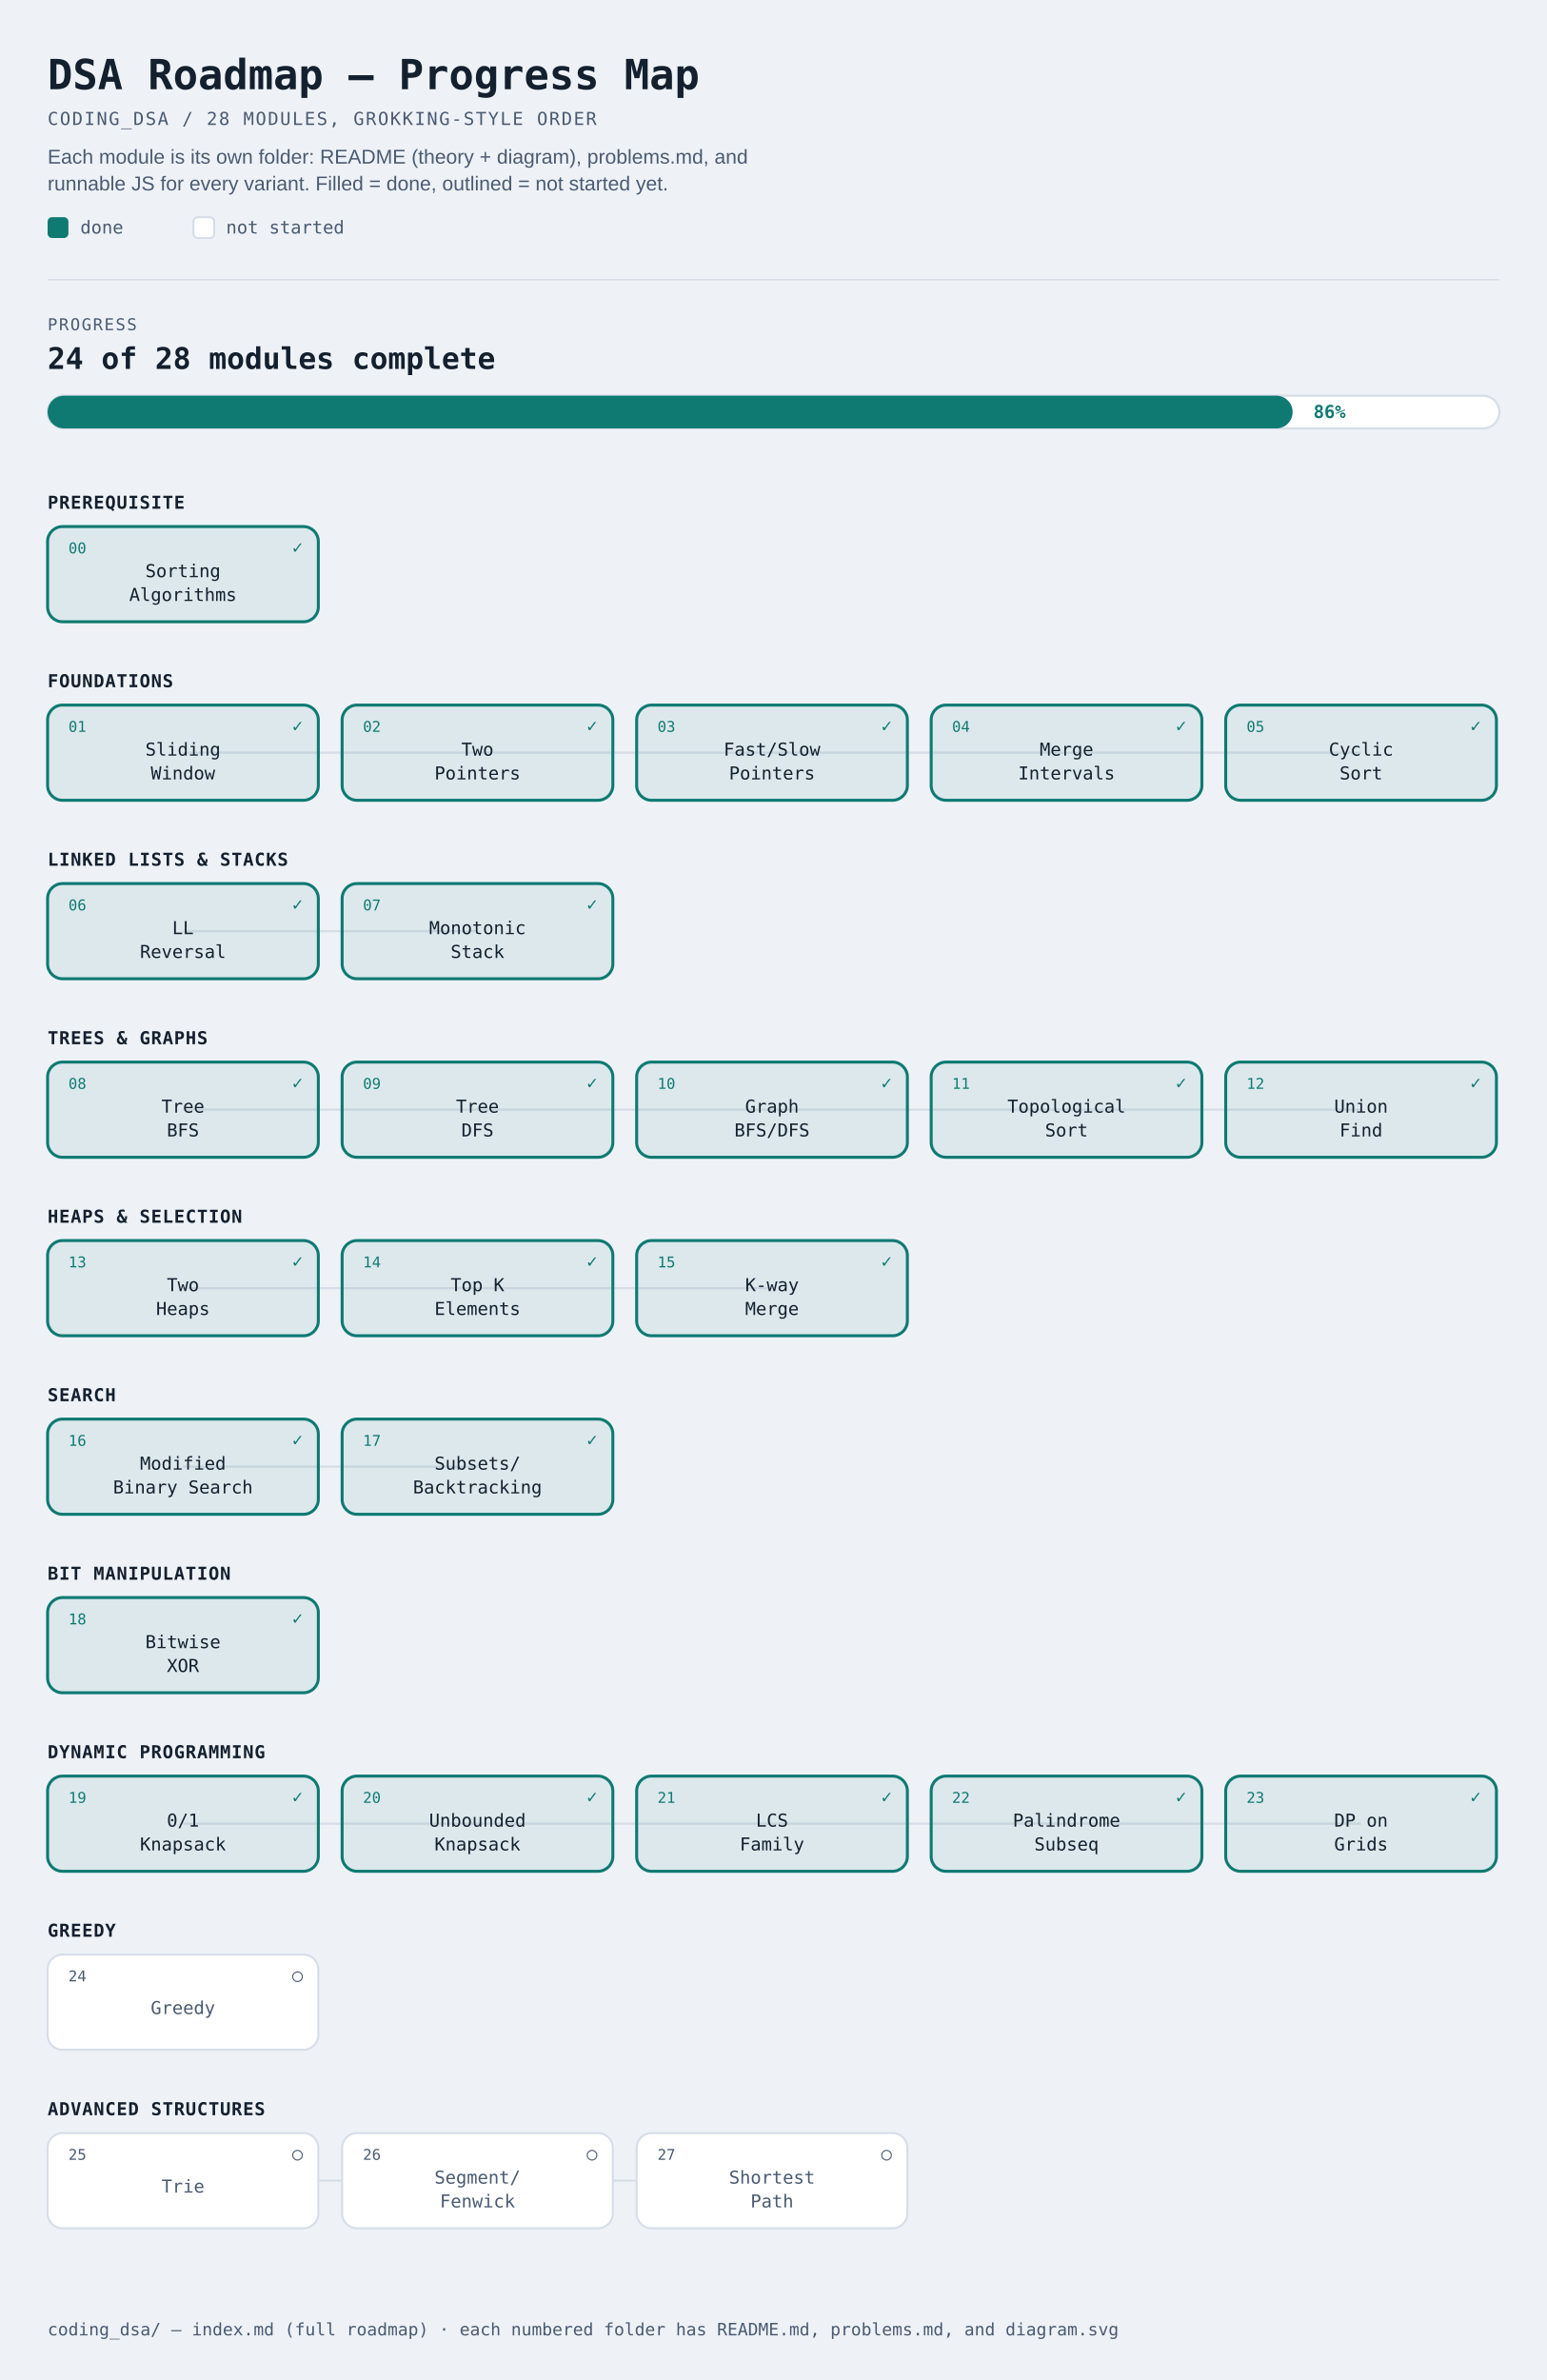
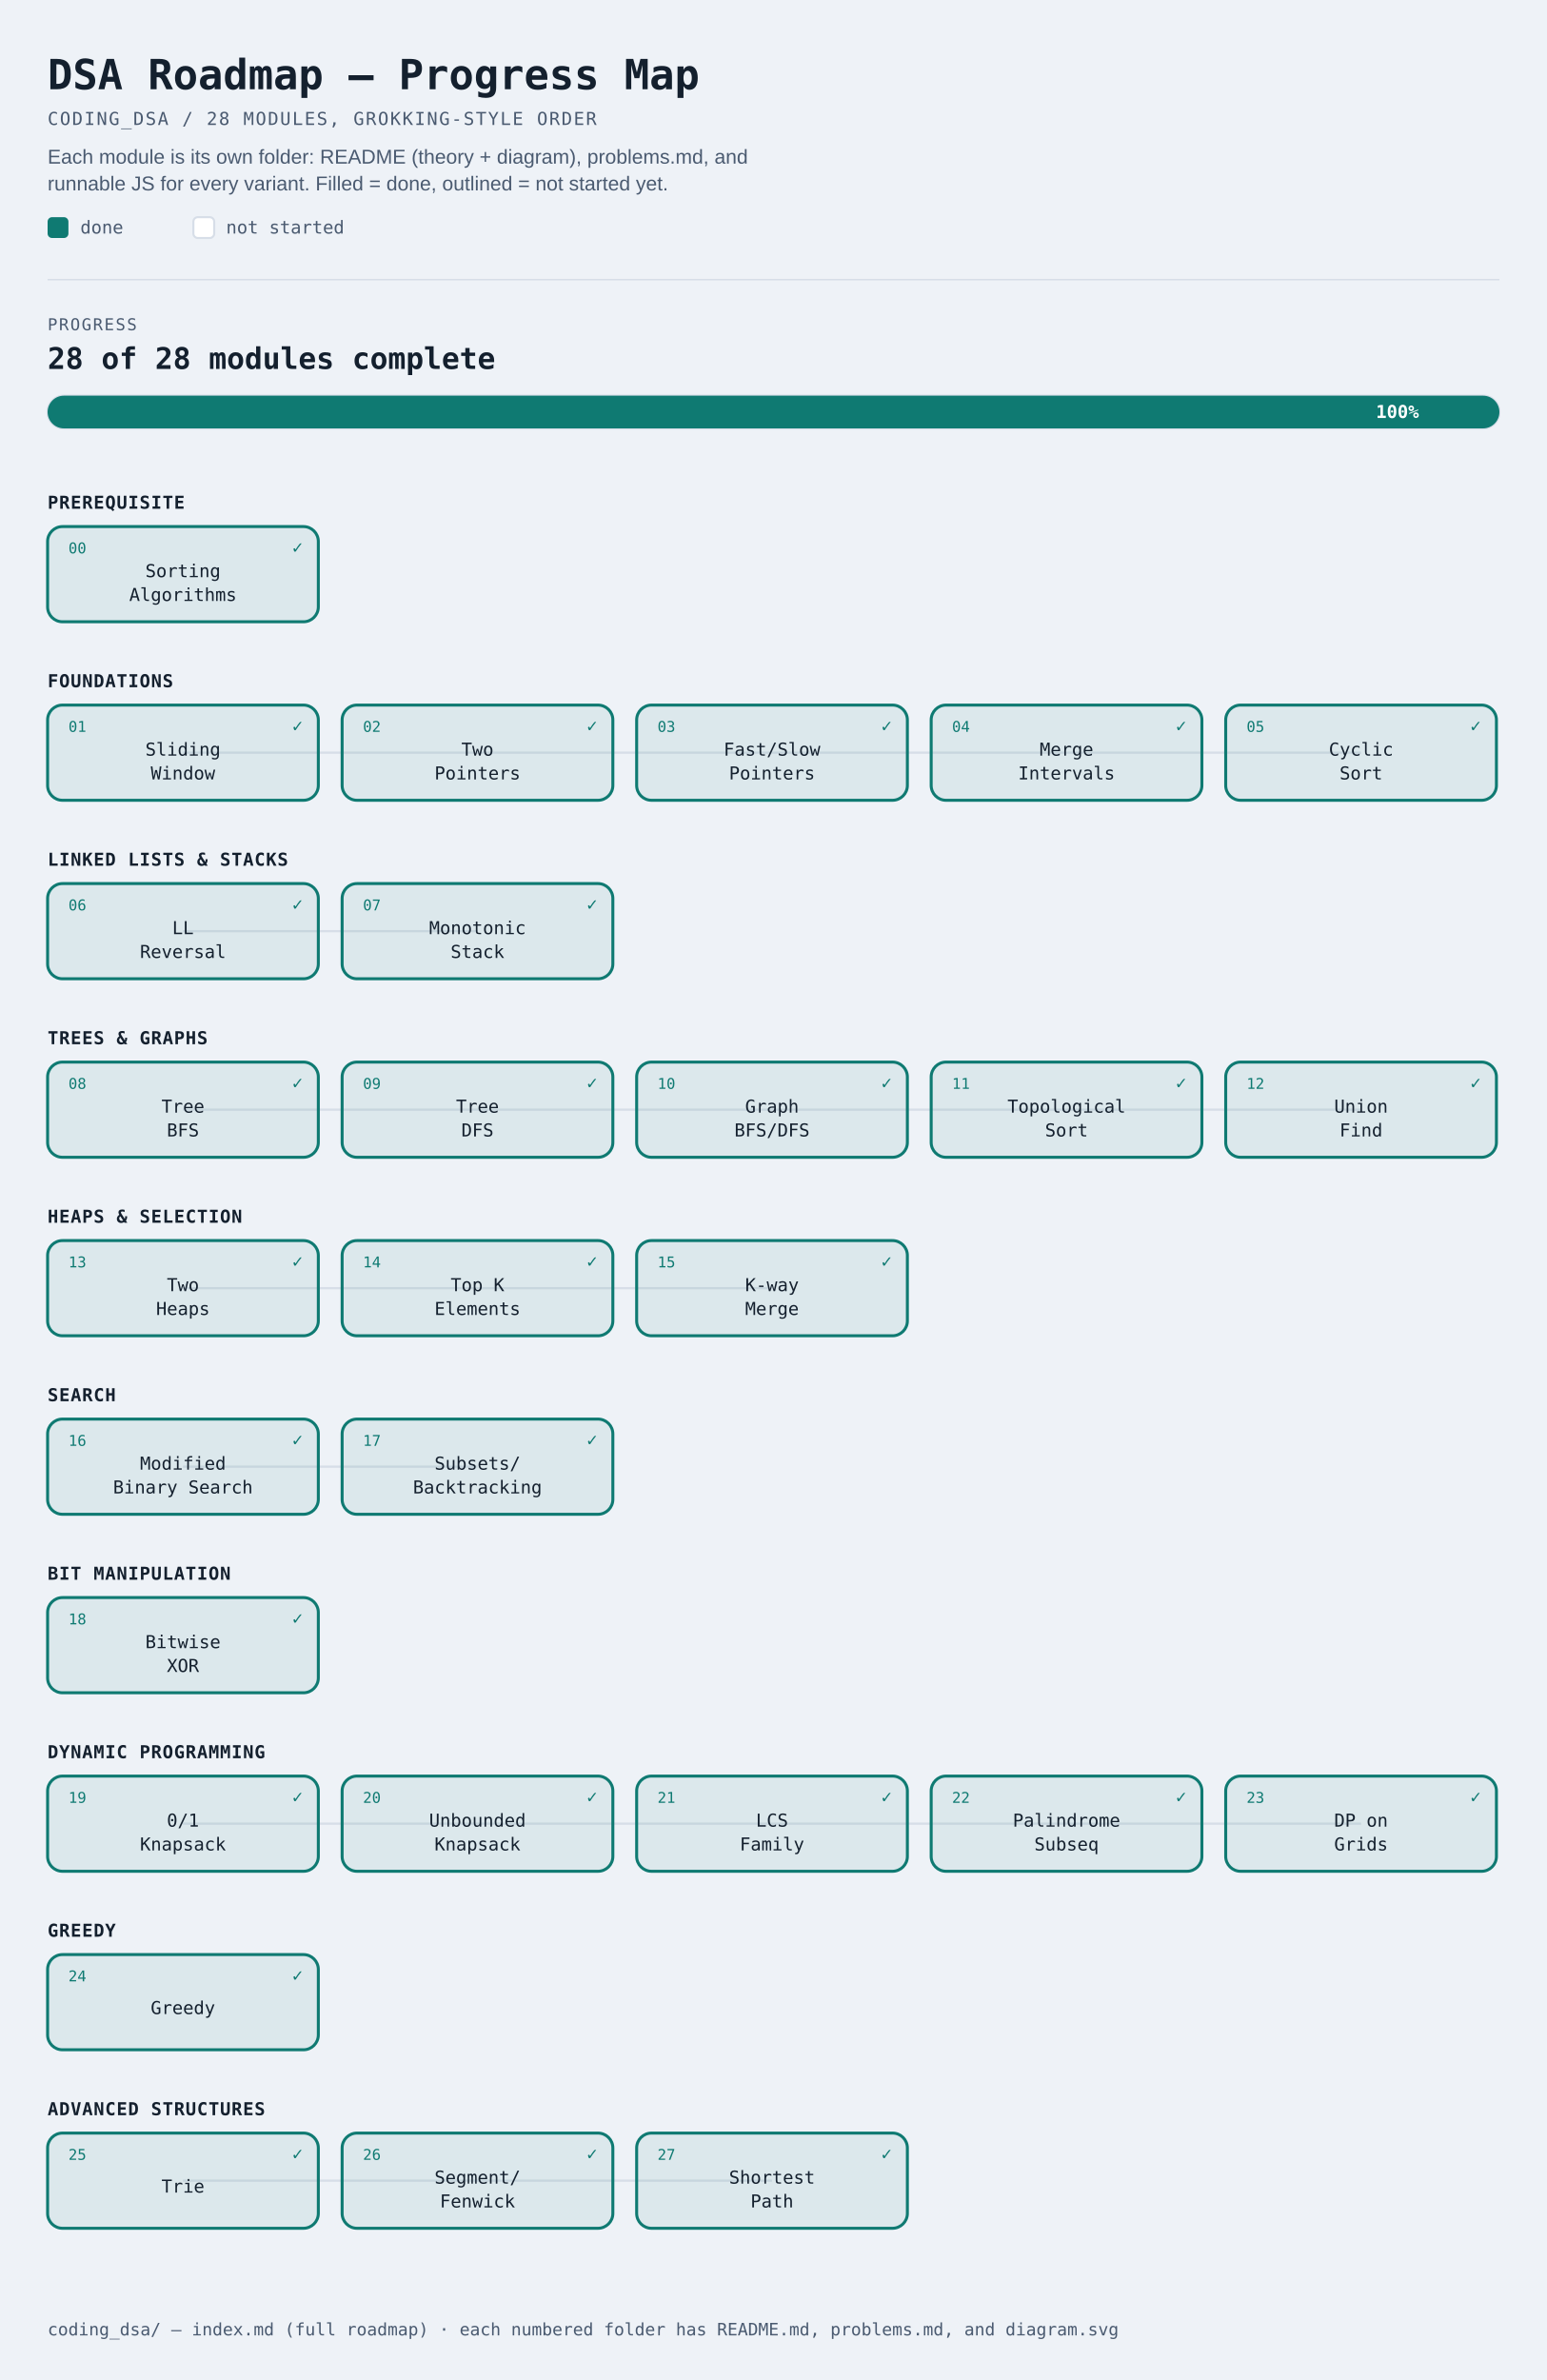
- <svg xmlns="http://www.w3.org/2000/svg" width="1040" height="1600" viewBox="0 0 1040 1600" role="img" aria-label="DSA roadmap progress map: 24 of 28 patterns complete, grouped by section.">
+ <svg xmlns="http://www.w3.org/2000/svg" width="1040" height="1600" viewBox="0 0 1040 1600" role="img" aria-label="DSA roadmap progress map: 28 of 28 patterns complete, grouped by section.">
  <rect x="0" y="0" width="1040" height="1600" fill="#eef2f7" />
  <text x="32" y="60" font-family="ui-monospace, Menlo, Consolas, monospace" font-size="28" font-weight="700" fill="#14202e">DSA Roadmap — Progress Map</text>
  <text x="32" y="84" font-family="ui-monospace, Menlo, Consolas, monospace" font-size="12" letter-spacing="1" fill="#4a5a70">CODING_DSA / 28 MODULES, GROKKING-STYLE ORDER</text>
  <text x="32" y="110" font-family="-apple-system, Segoe UI, Arial, sans-serif" font-size="13.5" fill="#4a5a70">Each module is its own folder: README (theory + diagram), problems.md, and</text>
  <text x="32" y="128" font-family="-apple-system, Segoe UI, Arial, sans-serif" font-size="13.5" fill="#4a5a70">runnable JS for every variant. Filled = done, outlined = not started yet.</text>
  <rect x="32" y="146" width="14" height="14" rx="3" fill="#0f7a72" />
  <text x="54" y="157" font-family="ui-monospace, Menlo, Consolas, monospace" font-size="12" fill="#4a5a70">done</text>
  <rect x="130" y="146" width="14" height="14" rx="3" fill="#ffffff" stroke="#d7dee8" stroke-width="1.4" />
  <text x="152" y="157" font-family="ui-monospace, Menlo, Consolas, monospace" font-size="12" fill="#4a5a70">not started</text>
  <line x1="32" y1="188" x2="1008" y2="188" stroke="#d7dee8" stroke-width="1" />
  <text x="32" y="222" font-family="ui-monospace, Menlo, Consolas, monospace" font-size="11" letter-spacing="1" fill="#4a5a70">PROGRESS</text>
-   <text x="32" y="248" font-family="ui-monospace, Menlo, Consolas, monospace" font-size="20" font-weight="700" fill="#14202e">24 of 28 modules complete</text>
+   <text x="32" y="248" font-family="ui-monospace, Menlo, Consolas, monospace" font-size="20" font-weight="700" fill="#14202e">28 of 28 modules complete</text>
  <rect x="32" y="266" width="976" height="22" rx="11" fill="#ffffff" stroke="#d7dee8" stroke-width="1.5" />
-   <rect x="32" y="266" width="837" height="22" rx="11" fill="#0f7a72" />
-   <text x="883" y="281" font-family="ui-monospace, Menlo, Consolas, monospace" font-size="12" font-weight="700" fill="#0f7a72">86%</text>
+   <rect x="32" y="266" width="976" height="22" rx="11" fill="#0f7a72" />
+   <text x="925" y="281" font-family="ui-monospace, Menlo, Consolas, monospace" font-size="12" font-weight="700" fill="#ffffff">100%</text>
  <text x="32" y="342" font-family="ui-monospace, Menlo, Consolas, monospace" font-size="12" font-weight="700" letter-spacing="0.5" fill="#14202e">PREREQUISITE</text>
  <g font-family="ui-monospace, Menlo, Consolas, monospace">
    <g transform="translate(32,354)">
      <rect width="182" height="64" rx="10" fill="#0f7a7214" stroke="#0f7a72" stroke-width="2" />
      <text x="14" y="18" font-size="10" fill="#0f7a72">00</text>
      <text x="168" y="18" text-anchor="middle" font-size="12" fill="#0f7a72">✓</text>
      <text x="91" y="34" text-anchor="middle" font-size="12" fill="#14202e">Sorting</text>
      <text x="91" y="50" text-anchor="middle" font-size="12" fill="#14202e">Algorithms</text>
    </g>
  </g>
  <text x="32" y="462" font-family="ui-monospace, Menlo, Consolas, monospace" font-size="12" font-weight="700" letter-spacing="0.5" fill="#14202e">FOUNDATIONS</text>
  <line x1="123" y1="506" x2="915" y2="506" stroke="#d7dee8" stroke-width="1.5" />
  <g font-family="ui-monospace, Menlo, Consolas, monospace">
    <g transform="translate(32,474)">
      <rect width="182" height="64" rx="10" fill="#0f7a7214" stroke="#0f7a72" stroke-width="2" />
      <text x="14" y="18" font-size="10" fill="#0f7a72">01</text>
      <text x="168" y="18" text-anchor="middle" font-size="12" fill="#0f7a72">✓</text>
      <text x="91" y="34" text-anchor="middle" font-size="12" fill="#14202e">Sliding</text>
      <text x="91" y="50" text-anchor="middle" font-size="12" fill="#14202e">Window</text>
    </g>
    <g transform="translate(230,474)">
      <rect width="182" height="64" rx="10" fill="#0f7a7214" stroke="#0f7a72" stroke-width="2" />
      <text x="14" y="18" font-size="10" fill="#0f7a72">02</text>
      <text x="168" y="18" text-anchor="middle" font-size="12" fill="#0f7a72">✓</text>
      <text x="91" y="34" text-anchor="middle" font-size="12" fill="#14202e">Two</text>
      <text x="91" y="50" text-anchor="middle" font-size="12" fill="#14202e">Pointers</text>
    </g>
    <g transform="translate(428,474)">
      <rect width="182" height="64" rx="10" fill="#0f7a7214" stroke="#0f7a72" stroke-width="2" />
      <text x="14" y="18" font-size="10" fill="#0f7a72">03</text>
      <text x="168" y="18" text-anchor="middle" font-size="12" fill="#0f7a72">✓</text>
      <text x="91" y="34" text-anchor="middle" font-size="12" fill="#14202e">Fast/Slow</text>
      <text x="91" y="50" text-anchor="middle" font-size="12" fill="#14202e">Pointers</text>
    </g>
    <g transform="translate(626,474)">
      <rect width="182" height="64" rx="10" fill="#0f7a7214" stroke="#0f7a72" stroke-width="2" />
      <text x="14" y="18" font-size="10" fill="#0f7a72">04</text>
      <text x="168" y="18" text-anchor="middle" font-size="12" fill="#0f7a72">✓</text>
      <text x="91" y="34" text-anchor="middle" font-size="12" fill="#14202e">Merge</text>
      <text x="91" y="50" text-anchor="middle" font-size="12" fill="#14202e">Intervals</text>
    </g>
    <g transform="translate(824,474)">
      <rect width="182" height="64" rx="10" fill="#0f7a7214" stroke="#0f7a72" stroke-width="2" />
      <text x="14" y="18" font-size="10" fill="#0f7a72">05</text>
      <text x="168" y="18" text-anchor="middle" font-size="12" fill="#0f7a72">✓</text>
      <text x="91" y="34" text-anchor="middle" font-size="12" fill="#14202e">Cyclic</text>
      <text x="91" y="50" text-anchor="middle" font-size="12" fill="#14202e">Sort</text>
    </g>
  </g>
  <text x="32" y="582" font-family="ui-monospace, Menlo, Consolas, monospace" font-size="12" font-weight="700" letter-spacing="0.5" fill="#14202e">LINKED LISTS &amp; STACKS</text>
  <line x1="123" y1="626" x2="321" y2="626" stroke="#d7dee8" stroke-width="1.5" />
  <g font-family="ui-monospace, Menlo, Consolas, monospace">
    <g transform="translate(32,594)">
      <rect width="182" height="64" rx="10" fill="#0f7a7214" stroke="#0f7a72" stroke-width="2" />
      <text x="14" y="18" font-size="10" fill="#0f7a72">06</text>
      <text x="168" y="18" text-anchor="middle" font-size="12" fill="#0f7a72">✓</text>
      <text x="91" y="34" text-anchor="middle" font-size="12" fill="#14202e">LL</text>
      <text x="91" y="50" text-anchor="middle" font-size="12" fill="#14202e">Reversal</text>
    </g>
    <g transform="translate(230,594)">
      <rect width="182" height="64" rx="10" fill="#0f7a7214" stroke="#0f7a72" stroke-width="2" />
      <text x="14" y="18" font-size="10" fill="#0f7a72">07</text>
      <text x="168" y="18" text-anchor="middle" font-size="12" fill="#0f7a72">✓</text>
      <text x="91" y="34" text-anchor="middle" font-size="12" fill="#14202e">Monotonic</text>
      <text x="91" y="50" text-anchor="middle" font-size="12" fill="#14202e">Stack</text>
    </g>
  </g>
  <text x="32" y="702" font-family="ui-monospace, Menlo, Consolas, monospace" font-size="12" font-weight="700" letter-spacing="0.5" fill="#14202e">TREES &amp; GRAPHS</text>
  <line x1="123" y1="746" x2="915" y2="746" stroke="#d7dee8" stroke-width="1.5" />
  <g font-family="ui-monospace, Menlo, Consolas, monospace">
    <g transform="translate(32,714)">
      <rect width="182" height="64" rx="10" fill="#0f7a7214" stroke="#0f7a72" stroke-width="2" />
      <text x="14" y="18" font-size="10" fill="#0f7a72">08</text>
      <text x="168" y="18" text-anchor="middle" font-size="12" fill="#0f7a72">✓</text>
      <text x="91" y="34" text-anchor="middle" font-size="12" fill="#14202e">Tree</text>
      <text x="91" y="50" text-anchor="middle" font-size="12" fill="#14202e">BFS</text>
    </g>
    <g transform="translate(230,714)">
      <rect width="182" height="64" rx="10" fill="#0f7a7214" stroke="#0f7a72" stroke-width="2" />
      <text x="14" y="18" font-size="10" fill="#0f7a72">09</text>
      <text x="168" y="18" text-anchor="middle" font-size="12" fill="#0f7a72">✓</text>
      <text x="91" y="34" text-anchor="middle" font-size="12" fill="#14202e">Tree</text>
      <text x="91" y="50" text-anchor="middle" font-size="12" fill="#14202e">DFS</text>
    </g>
    <g transform="translate(428,714)">
      <rect width="182" height="64" rx="10" fill="#0f7a7214" stroke="#0f7a72" stroke-width="2" />
      <text x="14" y="18" font-size="10" fill="#0f7a72">10</text>
      <text x="168" y="18" text-anchor="middle" font-size="12" fill="#0f7a72">✓</text>
      <text x="91" y="34" text-anchor="middle" font-size="12" fill="#14202e">Graph</text>
      <text x="91" y="50" text-anchor="middle" font-size="12" fill="#14202e">BFS/DFS</text>
    </g>
    <g transform="translate(626,714)">
      <rect width="182" height="64" rx="10" fill="#0f7a7214" stroke="#0f7a72" stroke-width="2" />
      <text x="14" y="18" font-size="10" fill="#0f7a72">11</text>
      <text x="168" y="18" text-anchor="middle" font-size="12" fill="#0f7a72">✓</text>
      <text x="91" y="34" text-anchor="middle" font-size="12" fill="#14202e">Topological</text>
      <text x="91" y="50" text-anchor="middle" font-size="12" fill="#14202e">Sort</text>
    </g>
    <g transform="translate(824,714)">
      <rect width="182" height="64" rx="10" fill="#0f7a7214" stroke="#0f7a72" stroke-width="2" />
      <text x="14" y="18" font-size="10" fill="#0f7a72">12</text>
      <text x="168" y="18" text-anchor="middle" font-size="12" fill="#0f7a72">✓</text>
      <text x="91" y="34" text-anchor="middle" font-size="12" fill="#14202e">Union</text>
      <text x="91" y="50" text-anchor="middle" font-size="12" fill="#14202e">Find</text>
    </g>
  </g>
  <text x="32" y="822" font-family="ui-monospace, Menlo, Consolas, monospace" font-size="12" font-weight="700" letter-spacing="0.5" fill="#14202e">HEAPS &amp; SELECTION</text>
  <line x1="123" y1="866" x2="519" y2="866" stroke="#d7dee8" stroke-width="1.5" />
  <g font-family="ui-monospace, Menlo, Consolas, monospace">
    <g transform="translate(32,834)">
      <rect width="182" height="64" rx="10" fill="#0f7a7214" stroke="#0f7a72" stroke-width="2" />
      <text x="14" y="18" font-size="10" fill="#0f7a72">13</text>
      <text x="168" y="18" text-anchor="middle" font-size="12" fill="#0f7a72">✓</text>
      <text x="91" y="34" text-anchor="middle" font-size="12" fill="#14202e">Two</text>
      <text x="91" y="50" text-anchor="middle" font-size="12" fill="#14202e">Heaps</text>
    </g>
    <g transform="translate(230,834)">
      <rect width="182" height="64" rx="10" fill="#0f7a7214" stroke="#0f7a72" stroke-width="2" />
      <text x="14" y="18" font-size="10" fill="#0f7a72">14</text>
      <text x="168" y="18" text-anchor="middle" font-size="12" fill="#0f7a72">✓</text>
      <text x="91" y="34" text-anchor="middle" font-size="12" fill="#14202e">Top K</text>
      <text x="91" y="50" text-anchor="middle" font-size="12" fill="#14202e">Elements</text>
    </g>
    <g transform="translate(428,834)">
      <rect width="182" height="64" rx="10" fill="#0f7a7214" stroke="#0f7a72" stroke-width="2" />
      <text x="14" y="18" font-size="10" fill="#0f7a72">15</text>
      <text x="168" y="18" text-anchor="middle" font-size="12" fill="#0f7a72">✓</text>
      <text x="91" y="34" text-anchor="middle" font-size="12" fill="#14202e">K-way</text>
      <text x="91" y="50" text-anchor="middle" font-size="12" fill="#14202e">Merge</text>
    </g>
  </g>
  <text x="32" y="942" font-family="ui-monospace, Menlo, Consolas, monospace" font-size="12" font-weight="700" letter-spacing="0.5" fill="#14202e">SEARCH</text>
  <line x1="123" y1="986" x2="321" y2="986" stroke="#d7dee8" stroke-width="1.5" />
  <g font-family="ui-monospace, Menlo, Consolas, monospace">
    <g transform="translate(32,954)">
      <rect width="182" height="64" rx="10" fill="#0f7a7214" stroke="#0f7a72" stroke-width="2" />
      <text x="14" y="18" font-size="10" fill="#0f7a72">16</text>
      <text x="168" y="18" text-anchor="middle" font-size="12" fill="#0f7a72">✓</text>
      <text x="91" y="34" text-anchor="middle" font-size="12" fill="#14202e">Modified</text>
      <text x="91" y="50" text-anchor="middle" font-size="12" fill="#14202e">Binary Search</text>
    </g>
    <g transform="translate(230,954)">
      <rect width="182" height="64" rx="10" fill="#0f7a7214" stroke="#0f7a72" stroke-width="2" />
      <text x="14" y="18" font-size="10" fill="#0f7a72">17</text>
      <text x="168" y="18" text-anchor="middle" font-size="12" fill="#0f7a72">✓</text>
      <text x="91" y="34" text-anchor="middle" font-size="12" fill="#14202e">Subsets/</text>
      <text x="91" y="50" text-anchor="middle" font-size="12" fill="#14202e">Backtracking</text>
    </g>
  </g>
  <text x="32" y="1062" font-family="ui-monospace, Menlo, Consolas, monospace" font-size="12" font-weight="700" letter-spacing="0.5" fill="#14202e">BIT MANIPULATION</text>
  <g font-family="ui-monospace, Menlo, Consolas, monospace">
    <g transform="translate(32,1074)">
      <rect width="182" height="64" rx="10" fill="#0f7a7214" stroke="#0f7a72" stroke-width="2" />
      <text x="14" y="18" font-size="10" fill="#0f7a72">18</text>
      <text x="168" y="18" text-anchor="middle" font-size="12" fill="#0f7a72">✓</text>
      <text x="91" y="34" text-anchor="middle" font-size="12" fill="#14202e">Bitwise</text>
      <text x="91" y="50" text-anchor="middle" font-size="12" fill="#14202e">XOR</text>
    </g>
  </g>
  <text x="32" y="1182" font-family="ui-monospace, Menlo, Consolas, monospace" font-size="12" font-weight="700" letter-spacing="0.5" fill="#14202e">DYNAMIC PROGRAMMING</text>
  <line x1="123" y1="1226" x2="915" y2="1226" stroke="#d7dee8" stroke-width="1.5" />
  <g font-family="ui-monospace, Menlo, Consolas, monospace">
    <g transform="translate(32,1194)">
      <rect width="182" height="64" rx="10" fill="#0f7a7214" stroke="#0f7a72" stroke-width="2" />
      <text x="14" y="18" font-size="10" fill="#0f7a72">19</text>
      <text x="168" y="18" text-anchor="middle" font-size="12" fill="#0f7a72">✓</text>
      <text x="91" y="34" text-anchor="middle" font-size="12" fill="#14202e">0/1</text>
      <text x="91" y="50" text-anchor="middle" font-size="12" fill="#14202e">Knapsack</text>
    </g>
    <g transform="translate(230,1194)">
      <rect width="182" height="64" rx="10" fill="#0f7a7214" stroke="#0f7a72" stroke-width="2" />
      <text x="14" y="18" font-size="10" fill="#0f7a72">20</text>
      <text x="168" y="18" text-anchor="middle" font-size="12" fill="#0f7a72">✓</text>
      <text x="91" y="34" text-anchor="middle" font-size="12" fill="#14202e">Unbounded</text>
      <text x="91" y="50" text-anchor="middle" font-size="12" fill="#14202e">Knapsack</text>
    </g>
    <g transform="translate(428,1194)">
      <rect width="182" height="64" rx="10" fill="#0f7a7214" stroke="#0f7a72" stroke-width="2" />
      <text x="14" y="18" font-size="10" fill="#0f7a72">21</text>
      <text x="168" y="18" text-anchor="middle" font-size="12" fill="#0f7a72">✓</text>
      <text x="91" y="34" text-anchor="middle" font-size="12" fill="#14202e">LCS</text>
      <text x="91" y="50" text-anchor="middle" font-size="12" fill="#14202e">Family</text>
    </g>
    <g transform="translate(626,1194)">
      <rect width="182" height="64" rx="10" fill="#0f7a7214" stroke="#0f7a72" stroke-width="2" />
      <text x="14" y="18" font-size="10" fill="#0f7a72">22</text>
      <text x="168" y="18" text-anchor="middle" font-size="12" fill="#0f7a72">✓</text>
      <text x="91" y="34" text-anchor="middle" font-size="12" fill="#14202e">Palindrome</text>
      <text x="91" y="50" text-anchor="middle" font-size="12" fill="#14202e">Subseq</text>
    </g>
    <g transform="translate(824,1194)">
      <rect width="182" height="64" rx="10" fill="#0f7a7214" stroke="#0f7a72" stroke-width="2" />
      <text x="14" y="18" font-size="10" fill="#0f7a72">23</text>
      <text x="168" y="18" text-anchor="middle" font-size="12" fill="#0f7a72">✓</text>
      <text x="91" y="34" text-anchor="middle" font-size="12" fill="#14202e">DP on</text>
      <text x="91" y="50" text-anchor="middle" font-size="12" fill="#14202e">Grids</text>
    </g>
  </g>
  <text x="32" y="1302" font-family="ui-monospace, Menlo, Consolas, monospace" font-size="12" font-weight="700" letter-spacing="0.5" fill="#14202e">GREEDY</text>
  <g font-family="ui-monospace, Menlo, Consolas, monospace">
    <g transform="translate(32,1314)">
-       <rect width="182" height="64" rx="10" fill="#ffffff" stroke="#d7dee8" stroke-width="1.4" />
-       <text x="14" y="18" font-size="10" fill="#4a5a70">24</text>
-       <text x="168" y="18" text-anchor="middle" font-size="12" fill="#4a5a70">○</text>
-       <text x="91" y="40" text-anchor="middle" font-size="12" fill="#4a5a70">Greedy</text>
+       <rect width="182" height="64" rx="10" fill="#0f7a7214" stroke="#0f7a72" stroke-width="2" />
+       <text x="14" y="18" font-size="10" fill="#0f7a72">24</text>
+       <text x="168" y="18" text-anchor="middle" font-size="12" fill="#0f7a72">✓</text>
+       <text x="91" y="40" text-anchor="middle" font-size="12" fill="#14202e">Greedy</text>
    </g>
  </g>
  <text x="32" y="1422" font-family="ui-monospace, Menlo, Consolas, monospace" font-size="12" font-weight="700" letter-spacing="0.5" fill="#14202e">ADVANCED STRUCTURES</text>
  <line x1="123" y1="1466" x2="519" y2="1466" stroke="#d7dee8" stroke-width="1.5" />
  <g font-family="ui-monospace, Menlo, Consolas, monospace">
    <g transform="translate(32,1434)">
-       <rect width="182" height="64" rx="10" fill="#ffffff" stroke="#d7dee8" stroke-width="1.4" />
-       <text x="14" y="18" font-size="10" fill="#4a5a70">25</text>
-       <text x="168" y="18" text-anchor="middle" font-size="12" fill="#4a5a70">○</text>
-       <text x="91" y="40" text-anchor="middle" font-size="12" fill="#4a5a70">Trie</text>
+       <rect width="182" height="64" rx="10" fill="#0f7a7214" stroke="#0f7a72" stroke-width="2" />
+       <text x="14" y="18" font-size="10" fill="#0f7a72">25</text>
+       <text x="168" y="18" text-anchor="middle" font-size="12" fill="#0f7a72">✓</text>
+       <text x="91" y="40" text-anchor="middle" font-size="12" fill="#14202e">Trie</text>
    </g>
    <g transform="translate(230,1434)">
-       <rect width="182" height="64" rx="10" fill="#ffffff" stroke="#d7dee8" stroke-width="1.4" />
-       <text x="14" y="18" font-size="10" fill="#4a5a70">26</text>
-       <text x="168" y="18" text-anchor="middle" font-size="12" fill="#4a5a70">○</text>
-       <text x="91" y="34" text-anchor="middle" font-size="12" fill="#4a5a70">Segment/</text>
-       <text x="91" y="50" text-anchor="middle" font-size="12" fill="#4a5a70">Fenwick</text>
+       <rect width="182" height="64" rx="10" fill="#0f7a7214" stroke="#0f7a72" stroke-width="2" />
+       <text x="14" y="18" font-size="10" fill="#0f7a72">26</text>
+       <text x="168" y="18" text-anchor="middle" font-size="12" fill="#0f7a72">✓</text>
+       <text x="91" y="34" text-anchor="middle" font-size="12" fill="#14202e">Segment/</text>
+       <text x="91" y="50" text-anchor="middle" font-size="12" fill="#14202e">Fenwick</text>
    </g>
    <g transform="translate(428,1434)">
-       <rect width="182" height="64" rx="10" fill="#ffffff" stroke="#d7dee8" stroke-width="1.4" />
-       <text x="14" y="18" font-size="10" fill="#4a5a70">27</text>
-       <text x="168" y="18" text-anchor="middle" font-size="12" fill="#4a5a70">○</text>
-       <text x="91" y="34" text-anchor="middle" font-size="12" fill="#4a5a70">Shortest</text>
-       <text x="91" y="50" text-anchor="middle" font-size="12" fill="#4a5a70">Path</text>
+       <rect width="182" height="64" rx="10" fill="#0f7a7214" stroke="#0f7a72" stroke-width="2" />
+       <text x="14" y="18" font-size="10" fill="#0f7a72">27</text>
+       <text x="168" y="18" text-anchor="middle" font-size="12" fill="#0f7a72">✓</text>
+       <text x="91" y="34" text-anchor="middle" font-size="12" fill="#14202e">Shortest</text>
+       <text x="91" y="50" text-anchor="middle" font-size="12" fill="#14202e">Path</text>
    </g>
  </g>
  <text x="32" y="1570" font-family="ui-monospace, Menlo, Consolas, monospace" font-size="11.5" fill="#4a5a70">coding_dsa/ — index.md (full roadmap) · each numbered folder has README.md, problems.md, and diagram.svg</text>
</svg>
